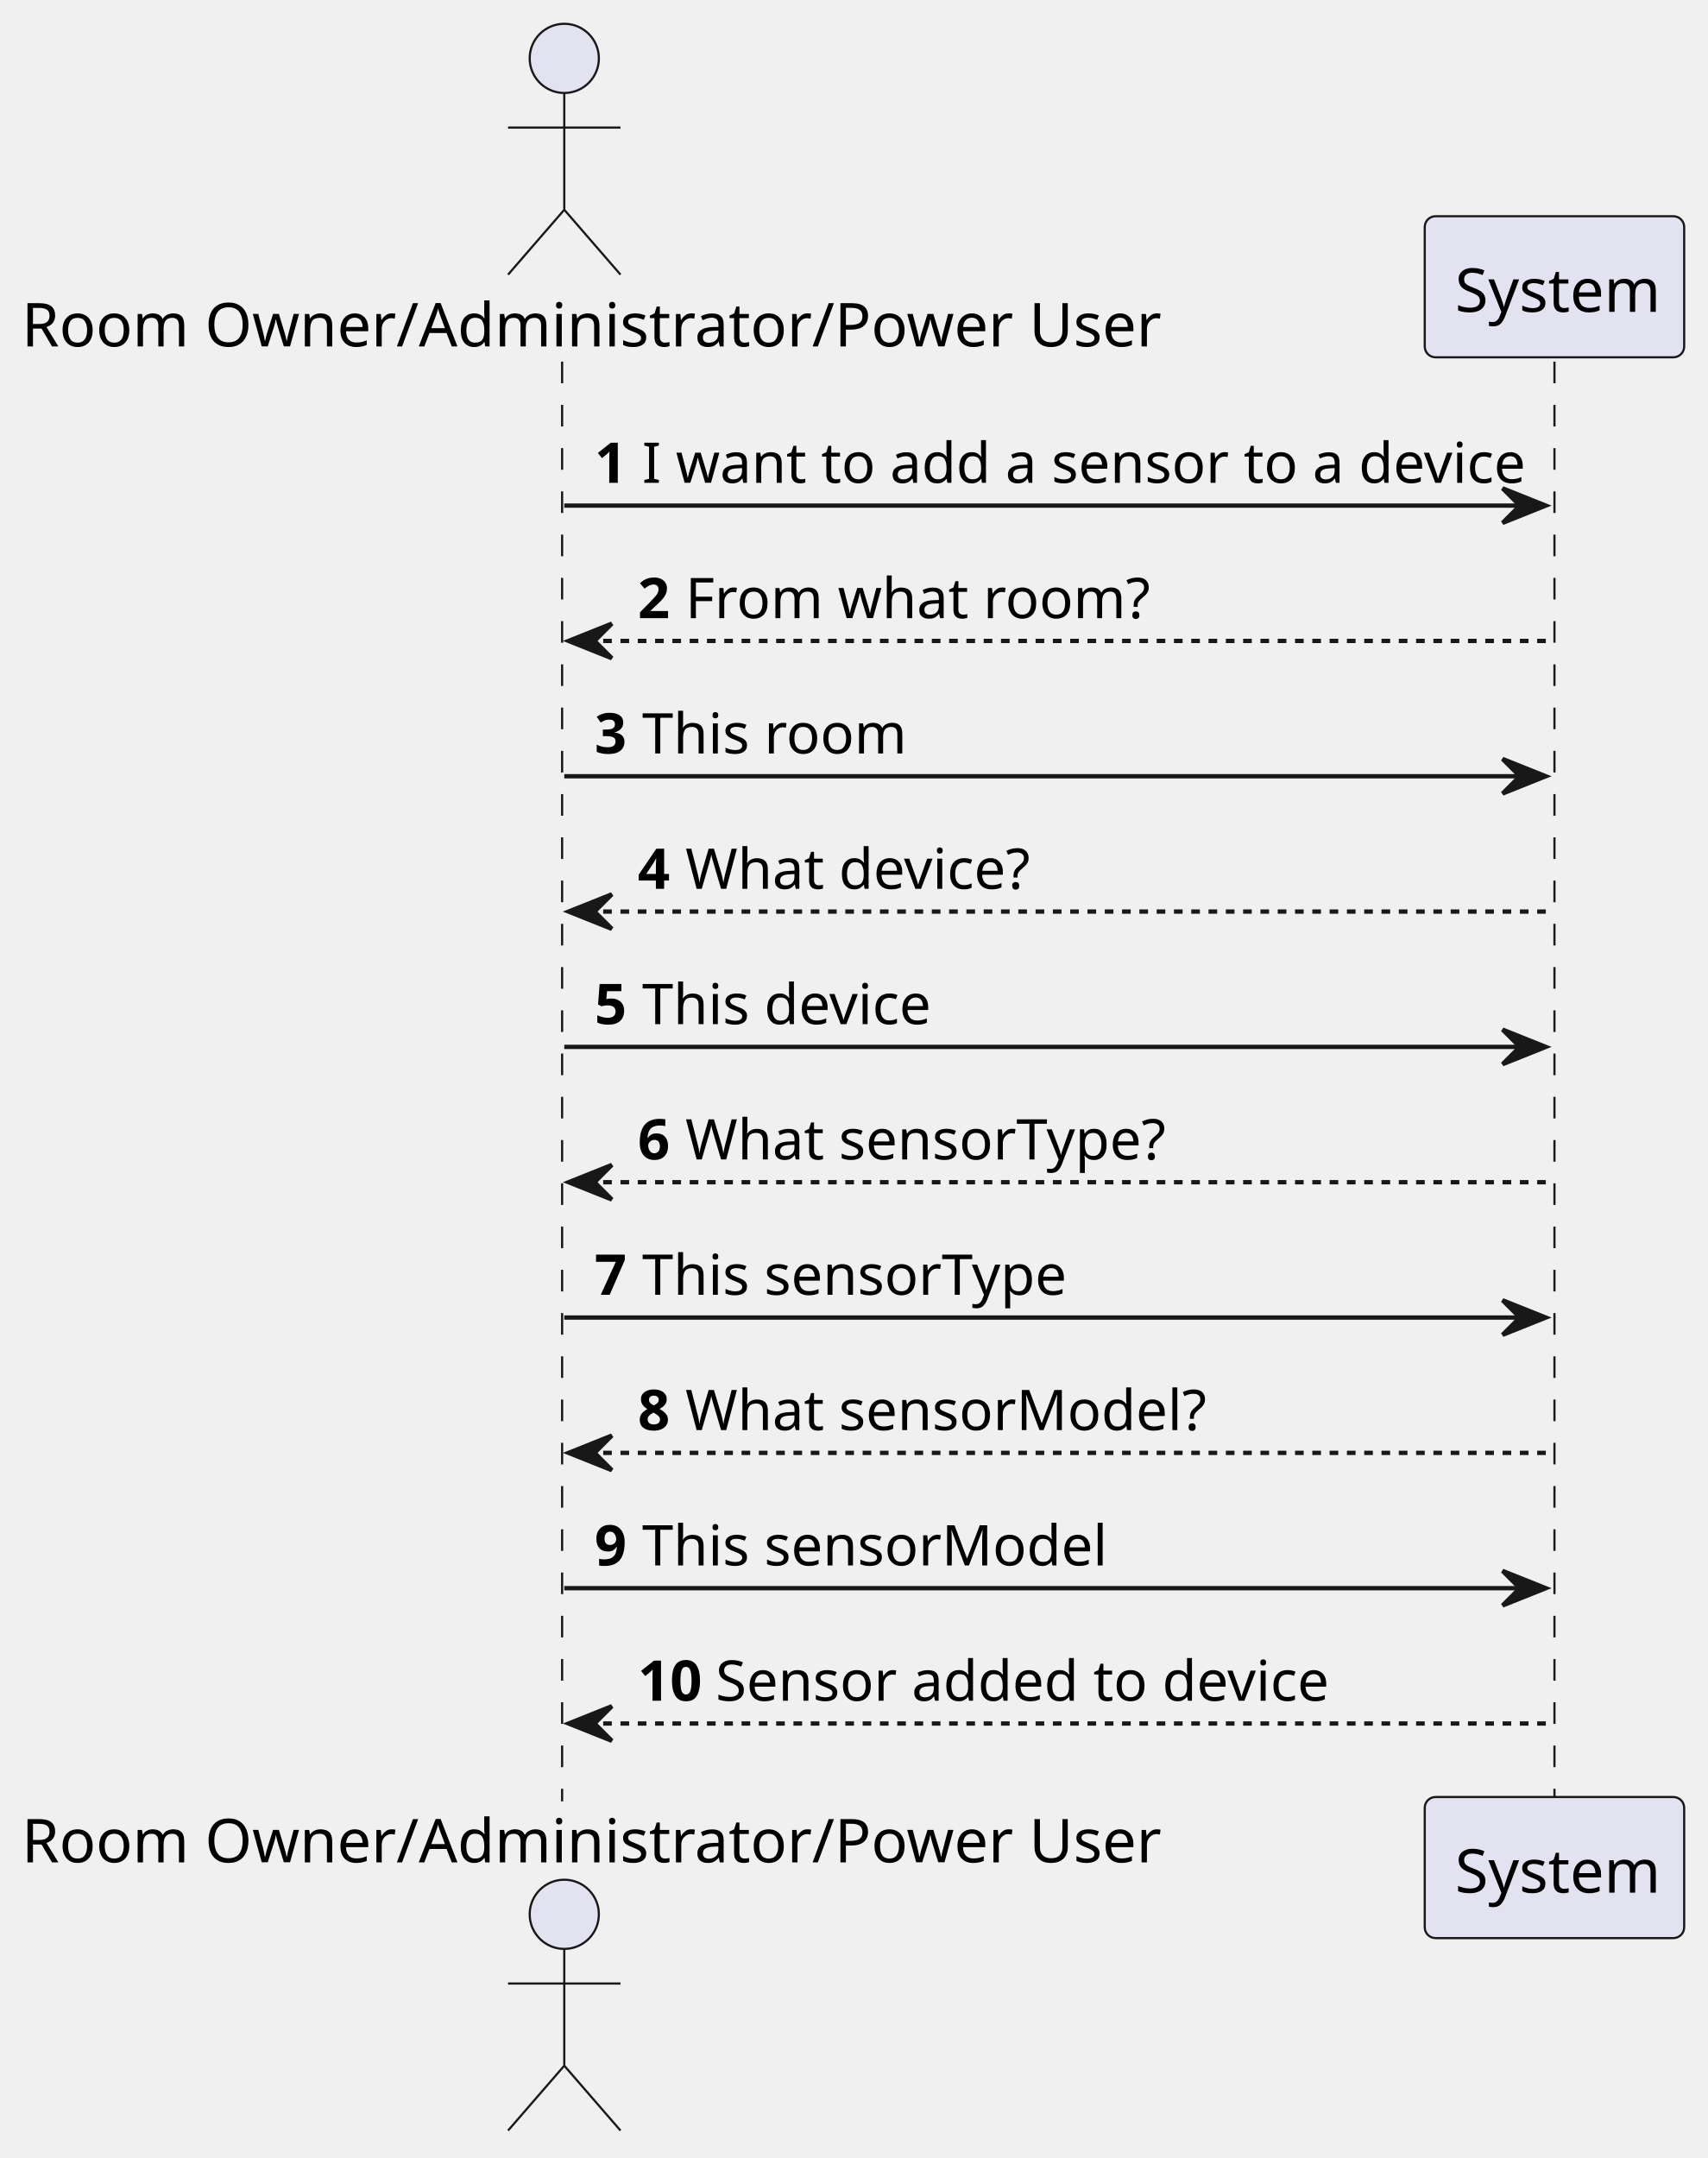
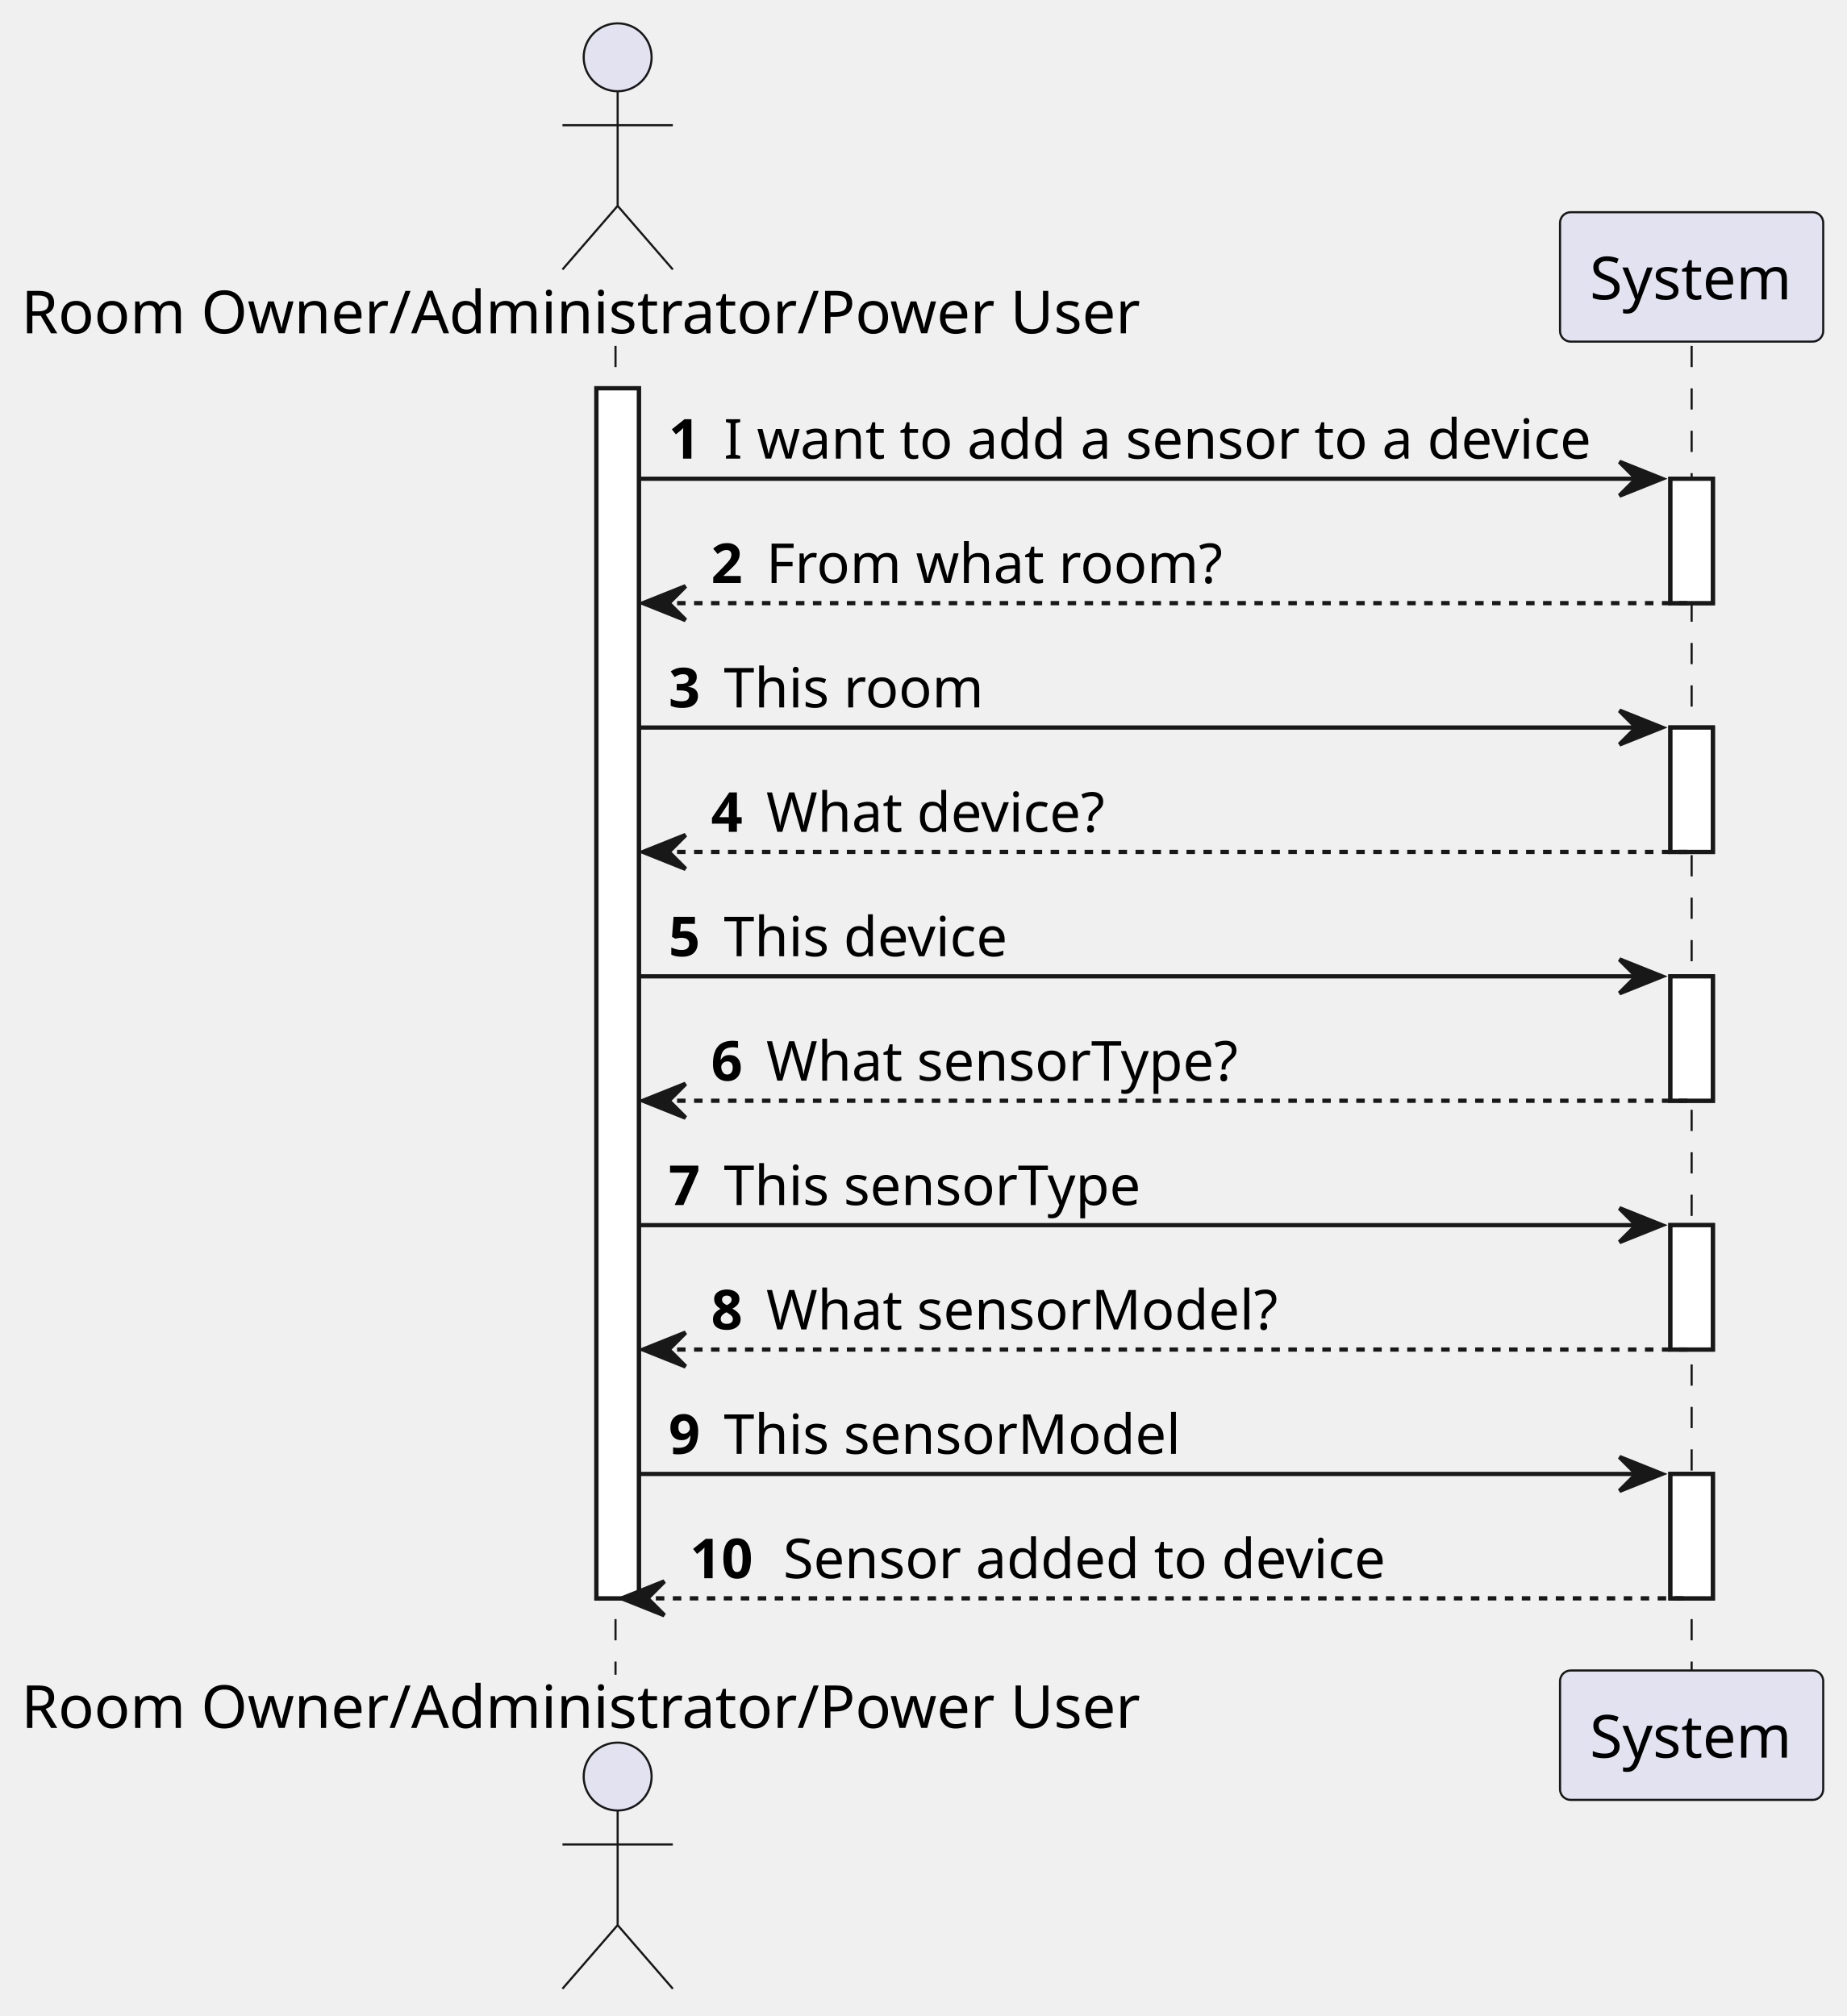
- <svg xmlns="http://www.w3.org/2000/svg" contentStyleType="text/css" height="499px" preserveAspectRatio="none" style="width:395px;height:499px;background:#FFFFFF;" version="1.1" viewBox="0 0 395 499" width="395px" zoomAndPan="magnify">
+ <svg xmlns="http://www.w3.org/2000/svg" contentStyleType="text/css" height="475px" preserveAspectRatio="none" style="width:435px;height:475px;background:#FFFFFF;" version="1.1" viewBox="0 0 435 475" width="435px" zoomAndPan="magnify">
  <defs />
  <g>
-     <line style="stroke:#181818;stroke-width:0.5;stroke-dasharray:5.0,5.0;" x1="130" x2="130" y1="83.621" y2="416.531" />
-     <line style="stroke:#181818;stroke-width:0.5;stroke-dasharray:5.0,5.0;" x1="359.5" x2="359.5" y1="83.621" y2="416.531" />
-     <text fill="#000000" font-family="sans-serif" font-size="14" lengthAdjust="spacing" textLength="245" x="5" y="80.107">Room Owner/Administrator/Power User</text>
-     <ellipse cx="130.5" cy="13.5" fill="#E2E2F0" rx="8" ry="8" style="stroke:#181818;stroke-width:0.5;" />
-     <path d="M130.5,21.5 L130.5,48.5 M117.5,29.5 L143.5,29.5 M130.5,48.5 L117.5,63.5 M130.5,48.5 L143.5,63.5 " fill="none" style="stroke:#181818;stroke-width:0.5;" />
-     <text fill="#000000" font-family="sans-serif" font-size="14" lengthAdjust="spacing" textLength="245" x="5" y="430.639">Room Owner/Administrator/Power User</text>
-     <ellipse cx="130.5" cy="442.652" fill="#E2E2F0" rx="8" ry="8" style="stroke:#181818;stroke-width:0.5;" />
-     <path d="M130.5,450.652 L130.5,477.652 M117.5,458.652 L143.5,458.652 M130.5,477.652 L117.5,492.652 M130.5,477.652 L143.5,492.652 " fill="none" style="stroke:#181818;stroke-width:0.5;" />
-     <rect fill="#E2E2F0" height="32.621" rx="2.5" ry="2.5" style="stroke:#181818;stroke-width:0.5;" width="60" x="329.5" y="50" />
-     <text fill="#000000" font-family="sans-serif" font-size="14" lengthAdjust="spacing" textLength="46" x="336.5" y="72.107">System</text>
-     <rect fill="#E2E2F0" height="32.621" rx="2.5" ry="2.5" style="stroke:#181818;stroke-width:0.5;" width="60" x="329.5" y="415.531" />
-     <text fill="#000000" font-family="sans-serif" font-size="14" lengthAdjust="spacing" textLength="46" x="336.5" y="437.639">System</text>
-     <polygon fill="#181818" points="347.5,112.912,357.5,116.912,347.5,120.912,351.5,116.912" style="stroke:#181818;stroke-width:1.0;" />
-     <line style="stroke:#181818;stroke-width:1.0;" x1="130.5" x2="353.5" y1="116.912" y2="116.912" />
-     <text fill="#000000" font-family="sans-serif" font-size="13" font-weight="bold" lengthAdjust="spacing" textLength="7" x="137.5" y="111.649">1</text>
-     <text fill="#000000" font-family="sans-serif" font-size="13" lengthAdjust="spacing" textLength="194" x="148.5" y="111.649">I want to add a sensor to a device</text>
-     <polygon fill="#181818" points="141.5,144.203,131.5,148.203,141.5,152.203,137.5,148.203" style="stroke:#181818;stroke-width:1.0;" />
-     <line style="stroke:#181818;stroke-width:1.0;stroke-dasharray:2.0,2.0;" x1="135.5" x2="358.5" y1="148.203" y2="148.203" />
-     <text fill="#000000" font-family="sans-serif" font-size="13" font-weight="bold" lengthAdjust="spacing" textLength="7" x="147.5" y="142.94">2</text>
-     <text fill="#000000" font-family="sans-serif" font-size="13" lengthAdjust="spacing" textLength="101" x="158.5" y="142.94">From what room?</text>
-     <polygon fill="#181818" points="347.5,175.494,357.5,179.494,347.5,183.494,351.5,179.494" style="stroke:#181818;stroke-width:1.0;" />
-     <line style="stroke:#181818;stroke-width:1.0;" x1="130.5" x2="353.5" y1="179.494" y2="179.494" />
-     <text fill="#000000" font-family="sans-serif" font-size="13" font-weight="bold" lengthAdjust="spacing" textLength="7" x="137.5" y="174.231">3</text>
-     <text fill="#000000" font-family="sans-serif" font-size="13" lengthAdjust="spacing" textLength="57" x="148.5" y="174.231">This room</text>
-     <polygon fill="#181818" points="141.5,206.785,131.5,210.785,141.5,214.785,137.5,210.785" style="stroke:#181818;stroke-width:1.0;" />
-     <line style="stroke:#181818;stroke-width:1.0;stroke-dasharray:2.0,2.0;" x1="135.5" x2="358.5" y1="210.785" y2="210.785" />
-     <text fill="#000000" font-family="sans-serif" font-size="13" font-weight="bold" lengthAdjust="spacing" textLength="7" x="147.5" y="205.523">4</text>
-     <text fill="#000000" font-family="sans-serif" font-size="13" lengthAdjust="spacing" textLength="78" x="158.5" y="205.523">What device?</text>
-     <polygon fill="#181818" points="347.5,238.076,357.5,242.076,347.5,246.076,351.5,242.076" style="stroke:#181818;stroke-width:1.0;" />
-     <line style="stroke:#181818;stroke-width:1.0;" x1="130.5" x2="353.5" y1="242.076" y2="242.076" />
-     <text fill="#000000" font-family="sans-serif" font-size="13" font-weight="bold" lengthAdjust="spacing" textLength="7" x="137.5" y="236.814">5</text>
-     <text fill="#000000" font-family="sans-serif" font-size="13" lengthAdjust="spacing" textLength="64" x="148.5" y="236.814">This device</text>
-     <polygon fill="#181818" points="141.5,269.367,131.5,273.367,141.5,277.367,137.5,273.367" style="stroke:#181818;stroke-width:1.0;" />
-     <line style="stroke:#181818;stroke-width:1.0;stroke-dasharray:2.0,2.0;" x1="135.5" x2="358.5" y1="273.367" y2="273.367" />
-     <text fill="#000000" font-family="sans-serif" font-size="13" font-weight="bold" lengthAdjust="spacing" textLength="7" x="147.5" y="268.104">6</text>
-     <text fill="#000000" font-family="sans-serif" font-size="13" lengthAdjust="spacing" textLength="109" x="158.5" y="268.104">What sensorType?</text>
-     <polygon fill="#181818" points="347.5,300.658,357.5,304.658,347.5,308.658,351.5,304.658" style="stroke:#181818;stroke-width:1.0;" />
-     <line style="stroke:#181818;stroke-width:1.0;" x1="130.5" x2="353.5" y1="304.658" y2="304.658" />
-     <text fill="#000000" font-family="sans-serif" font-size="13" font-weight="bold" lengthAdjust="spacing" textLength="7" x="137.5" y="299.396">7</text>
-     <text fill="#000000" font-family="sans-serif" font-size="13" lengthAdjust="spacing" textLength="95" x="148.5" y="299.396">This sensorType</text>
-     <polygon fill="#181818" points="141.5,331.949,131.5,335.949,141.5,339.949,137.5,335.949" style="stroke:#181818;stroke-width:1.0;" />
-     <line style="stroke:#181818;stroke-width:1.0;stroke-dasharray:2.0,2.0;" x1="135.5" x2="358.5" y1="335.949" y2="335.949" />
-     <text fill="#000000" font-family="sans-serif" font-size="13" font-weight="bold" lengthAdjust="spacing" textLength="7" x="147.5" y="330.687">8</text>
-     <text fill="#000000" font-family="sans-serif" font-size="13" lengthAdjust="spacing" textLength="116" x="158.5" y="330.687">What sensorModel?</text>
-     <polygon fill="#181818" points="347.5,363.24,357.5,367.24,347.5,371.24,351.5,367.24" style="stroke:#181818;stroke-width:1.0;" />
-     <line style="stroke:#181818;stroke-width:1.0;" x1="130.5" x2="353.5" y1="367.24" y2="367.24" />
-     <text fill="#000000" font-family="sans-serif" font-size="13" font-weight="bold" lengthAdjust="spacing" textLength="7" x="137.5" y="361.978">9</text>
-     <text fill="#000000" font-family="sans-serif" font-size="13" lengthAdjust="spacing" textLength="102" x="148.5" y="361.978">This sensorModel</text>
-     <polygon fill="#181818" points="141.5,394.531,131.5,398.531,141.5,402.531,137.5,398.531" style="stroke:#181818;stroke-width:1.0;" />
-     <line style="stroke:#181818;stroke-width:1.0;stroke-dasharray:2.0,2.0;" x1="135.5" x2="358.5" y1="398.531" y2="398.531" />
-     <text fill="#000000" font-family="sans-serif" font-size="13" font-weight="bold" lengthAdjust="spacing" textLength="14" x="147.5" y="393.269">10</text>
-     <text fill="#000000" font-family="sans-serif" font-size="13" lengthAdjust="spacing" textLength="135" x="165.5" y="393.269">Sensor added to device</text>
+     <rect fill="#FFFFFF" height="285.106" style="stroke:#181818;stroke-width:1.0;" width="10" x="140.5" y="91.488" />
+     <rect fill="#FFFFFF" height="29.311" style="stroke:#181818;stroke-width:1.0;" width="10" x="393.5" y="112.799" />
+     <rect fill="#FFFFFF" height="29.311" style="stroke:#181818;stroke-width:1.0;" width="10" x="393.5" y="171.42" />
+     <rect fill="#FFFFFF" height="29.311" style="stroke:#181818;stroke-width:1.0;" width="10" x="393.5" y="230.041" />
+     <rect fill="#FFFFFF" height="29.311" style="stroke:#181818;stroke-width:1.0;" width="10" x="393.5" y="288.662" />
+     <rect fill="#FFFFFF" height="29.311" style="stroke:#181818;stroke-width:1.0;" width="10" x="393.5" y="347.283" />
+     <line style="stroke:#181818;stroke-width:0.5;stroke-dasharray:5.0,5.0;" x1="145" x2="145" y1="81.488" y2="394.594" />
+     <line style="stroke:#181818;stroke-width:0.5;stroke-dasharray:5.0,5.0;" x1="398.5" x2="398.5" y1="81.488" y2="394.594" />
+     <text fill="#000000" font-family="sans-serif" font-size="14" lengthAdjust="spacing" textLength="275" x="5" y="78.535">Room Owner/Administrator/Power User</text>
+     <ellipse cx="145.5" cy="13.5" fill="#E2E2F0" rx="8" ry="8" style="stroke:#181818;stroke-width:0.5;" />
+     <path d="M145.5,21.5 L145.5,48.5 M132.5,29.5 L158.5,29.5 M145.5,48.5 L132.5,63.5 M145.5,48.5 L158.5,63.5 " fill="none" style="stroke:#181818;stroke-width:0.5;" />
+     <text fill="#000000" font-family="sans-serif" font-size="14" lengthAdjust="spacing" textLength="275" x="5" y="407.129">Room Owner/Administrator/Power User</text>
+     <ellipse cx="145.5" cy="418.582" fill="#E2E2F0" rx="8" ry="8" style="stroke:#181818;stroke-width:0.5;" />
+     <path d="M145.5,426.582 L145.5,453.582 M132.5,434.582 L158.5,434.582 M145.5,453.582 L132.5,468.582 M145.5,453.582 L158.5,468.582 " fill="none" style="stroke:#181818;stroke-width:0.5;" />
+     <rect fill="#E2E2F0" height="30.488" rx="2.5" ry="2.5" style="stroke:#181818;stroke-width:0.5;" width="62" x="367.5" y="50" />
+     <text fill="#000000" font-family="sans-serif" font-size="14" lengthAdjust="spacing" textLength="48" x="374.5" y="70.535">System</text>
+     <rect fill="#E2E2F0" height="30.488" rx="2.5" ry="2.5" style="stroke:#181818;stroke-width:0.5;" width="62" x="367.5" y="393.594" />
+     <text fill="#000000" font-family="sans-serif" font-size="14" lengthAdjust="spacing" textLength="48" x="374.5" y="414.129">System</text>
+     <rect fill="#FFFFFF" height="285.106" style="stroke:#181818;stroke-width:1.0;" width="10" x="140.5" y="91.488" />
+     <rect fill="#FFFFFF" height="29.311" style="stroke:#181818;stroke-width:1.0;" width="10" x="393.5" y="112.799" />
+     <rect fill="#FFFFFF" height="29.311" style="stroke:#181818;stroke-width:1.0;" width="10" x="393.5" y="171.42" />
+     <rect fill="#FFFFFF" height="29.311" style="stroke:#181818;stroke-width:1.0;" width="10" x="393.5" y="230.041" />
+     <rect fill="#FFFFFF" height="29.311" style="stroke:#181818;stroke-width:1.0;" width="10" x="393.5" y="288.662" />
+     <rect fill="#FFFFFF" height="29.311" style="stroke:#181818;stroke-width:1.0;" width="10" x="393.5" y="347.283" />
+     <polygon fill="#181818" points="381.5,108.799,391.5,112.799,381.5,116.799,385.5,112.799" style="stroke:#181818;stroke-width:1.0;" />
+     <line style="stroke:#181818;stroke-width:1.0;" x1="150.5" x2="387.5" y1="112.799" y2="112.799" />
+     <text fill="#000000" font-family="sans-serif" font-size="13" font-weight="bold" lengthAdjust="spacing" textLength="9" x="157.5" y="108.057">1</text>
+     <text fill="#000000" font-family="sans-serif" font-size="13" lengthAdjust="spacing" textLength="211" x="170.5" y="108.057">I want to add a sensor to a device</text>
+     <polygon fill="#181818" points="161.5,138.109,151.5,142.109,161.5,146.109,157.5,142.109" style="stroke:#181818;stroke-width:1.0;" />
+     <line style="stroke:#181818;stroke-width:1.0;stroke-dasharray:2.0,2.0;" x1="155.5" x2="397.5" y1="142.109" y2="142.109" />
+     <text fill="#000000" font-family="sans-serif" font-size="13" font-weight="bold" lengthAdjust="spacing" textLength="9" x="167.5" y="137.367">2</text>
+     <text fill="#000000" font-family="sans-serif" font-size="13" lengthAdjust="spacing" textLength="108" x="180.5" y="137.367">From what room?</text>
+     <polygon fill="#181818" points="381.5,167.42,391.5,171.42,381.5,175.42,385.5,171.42" style="stroke:#181818;stroke-width:1.0;" />
+     <line style="stroke:#181818;stroke-width:1.0;" x1="150.5" x2="387.5" y1="171.42" y2="171.42" />
+     <text fill="#000000" font-family="sans-serif" font-size="13" font-weight="bold" lengthAdjust="spacing" textLength="9" x="157.5" y="166.678">3</text>
+     <text fill="#000000" font-family="sans-serif" font-size="13" lengthAdjust="spacing" textLength="64" x="170.5" y="166.678">This room</text>
+     <polygon fill="#181818" points="161.5,196.731,151.5,200.731,161.5,204.731,157.5,200.731" style="stroke:#181818;stroke-width:1.0;" />
+     <line style="stroke:#181818;stroke-width:1.0;stroke-dasharray:2.0,2.0;" x1="155.5" x2="397.5" y1="200.731" y2="200.731" />
+     <text fill="#000000" font-family="sans-serif" font-size="13" font-weight="bold" lengthAdjust="spacing" textLength="9" x="167.5" y="195.988">4</text>
+     <text fill="#000000" font-family="sans-serif" font-size="13" lengthAdjust="spacing" textLength="80" x="180.5" y="195.988">What device?</text>
+     <polygon fill="#181818" points="381.5,226.041,391.5,230.041,381.5,234.041,385.5,230.041" style="stroke:#181818;stroke-width:1.0;" />
+     <line style="stroke:#181818;stroke-width:1.0;" x1="150.5" x2="387.5" y1="230.041" y2="230.041" />
+     <text fill="#000000" font-family="sans-serif" font-size="13" font-weight="bold" lengthAdjust="spacing" textLength="9" x="157.5" y="225.299">5</text>
+     <text fill="#000000" font-family="sans-serif" font-size="13" lengthAdjust="spacing" textLength="71" x="170.5" y="225.299">This device</text>
+     <polygon fill="#181818" points="161.5,255.352,151.5,259.352,161.5,263.352,157.5,259.352" style="stroke:#181818;stroke-width:1.0;" />
+     <line style="stroke:#181818;stroke-width:1.0;stroke-dasharray:2.0,2.0;" x1="155.5" x2="397.5" y1="259.352" y2="259.352" />
+     <text fill="#000000" font-family="sans-serif" font-size="13" font-weight="bold" lengthAdjust="spacing" textLength="9" x="167.5" y="254.609">6</text>
+     <text fill="#000000" font-family="sans-serif" font-size="13" lengthAdjust="spacing" textLength="112" x="180.5" y="254.609">What sensorType?</text>
+     <polygon fill="#181818" points="381.5,284.662,391.5,288.662,381.5,292.662,385.5,288.662" style="stroke:#181818;stroke-width:1.0;" />
+     <line style="stroke:#181818;stroke-width:1.0;" x1="150.5" x2="387.5" y1="288.662" y2="288.662" />
+     <text fill="#000000" font-family="sans-serif" font-size="13" font-weight="bold" lengthAdjust="spacing" textLength="9" x="157.5" y="283.92">7</text>
+     <text fill="#000000" font-family="sans-serif" font-size="13" lengthAdjust="spacing" textLength="103" x="170.5" y="283.92">This sensorType</text>
+     <polygon fill="#181818" points="161.5,313.973,151.5,317.973,161.5,321.973,157.5,317.973" style="stroke:#181818;stroke-width:1.0;" />
+     <line style="stroke:#181818;stroke-width:1.0;stroke-dasharray:2.0,2.0;" x1="155.5" x2="397.5" y1="317.973" y2="317.973" />
+     <text fill="#000000" font-family="sans-serif" font-size="13" font-weight="bold" lengthAdjust="spacing" textLength="9" x="167.5" y="313.231">8</text>
+     <text fill="#000000" font-family="sans-serif" font-size="13" lengthAdjust="spacing" textLength="120" x="180.5" y="313.231">What sensorModel?</text>
+     <polygon fill="#181818" points="381.5,343.283,391.5,347.283,381.5,351.283,385.5,347.283" style="stroke:#181818;stroke-width:1.0;" />
+     <line style="stroke:#181818;stroke-width:1.0;" x1="150.5" x2="387.5" y1="347.283" y2="347.283" />
+     <text fill="#000000" font-family="sans-serif" font-size="13" font-weight="bold" lengthAdjust="spacing" textLength="9" x="157.5" y="342.541">9</text>
+     <text fill="#000000" font-family="sans-serif" font-size="13" lengthAdjust="spacing" textLength="111" x="170.5" y="342.541">This sensorModel</text>
+     <polygon fill="#181818" points="156.5,372.594,146.5,376.594,156.5,380.594,152.5,376.594" style="stroke:#181818;stroke-width:1.0;" />
+     <line style="stroke:#181818;stroke-width:1.0;stroke-dasharray:2.0,2.0;" x1="150.5" x2="397.5" y1="376.594" y2="376.594" />
+     <text fill="#000000" font-family="sans-serif" font-size="13" font-weight="bold" lengthAdjust="spacing" textLength="18" x="162.5" y="371.852">10</text>
+     <text fill="#000000" font-family="sans-serif" font-size="13" lengthAdjust="spacing" textLength="145" x="184.5" y="371.852">Sensor added to device</text>
  </g>
</svg>
